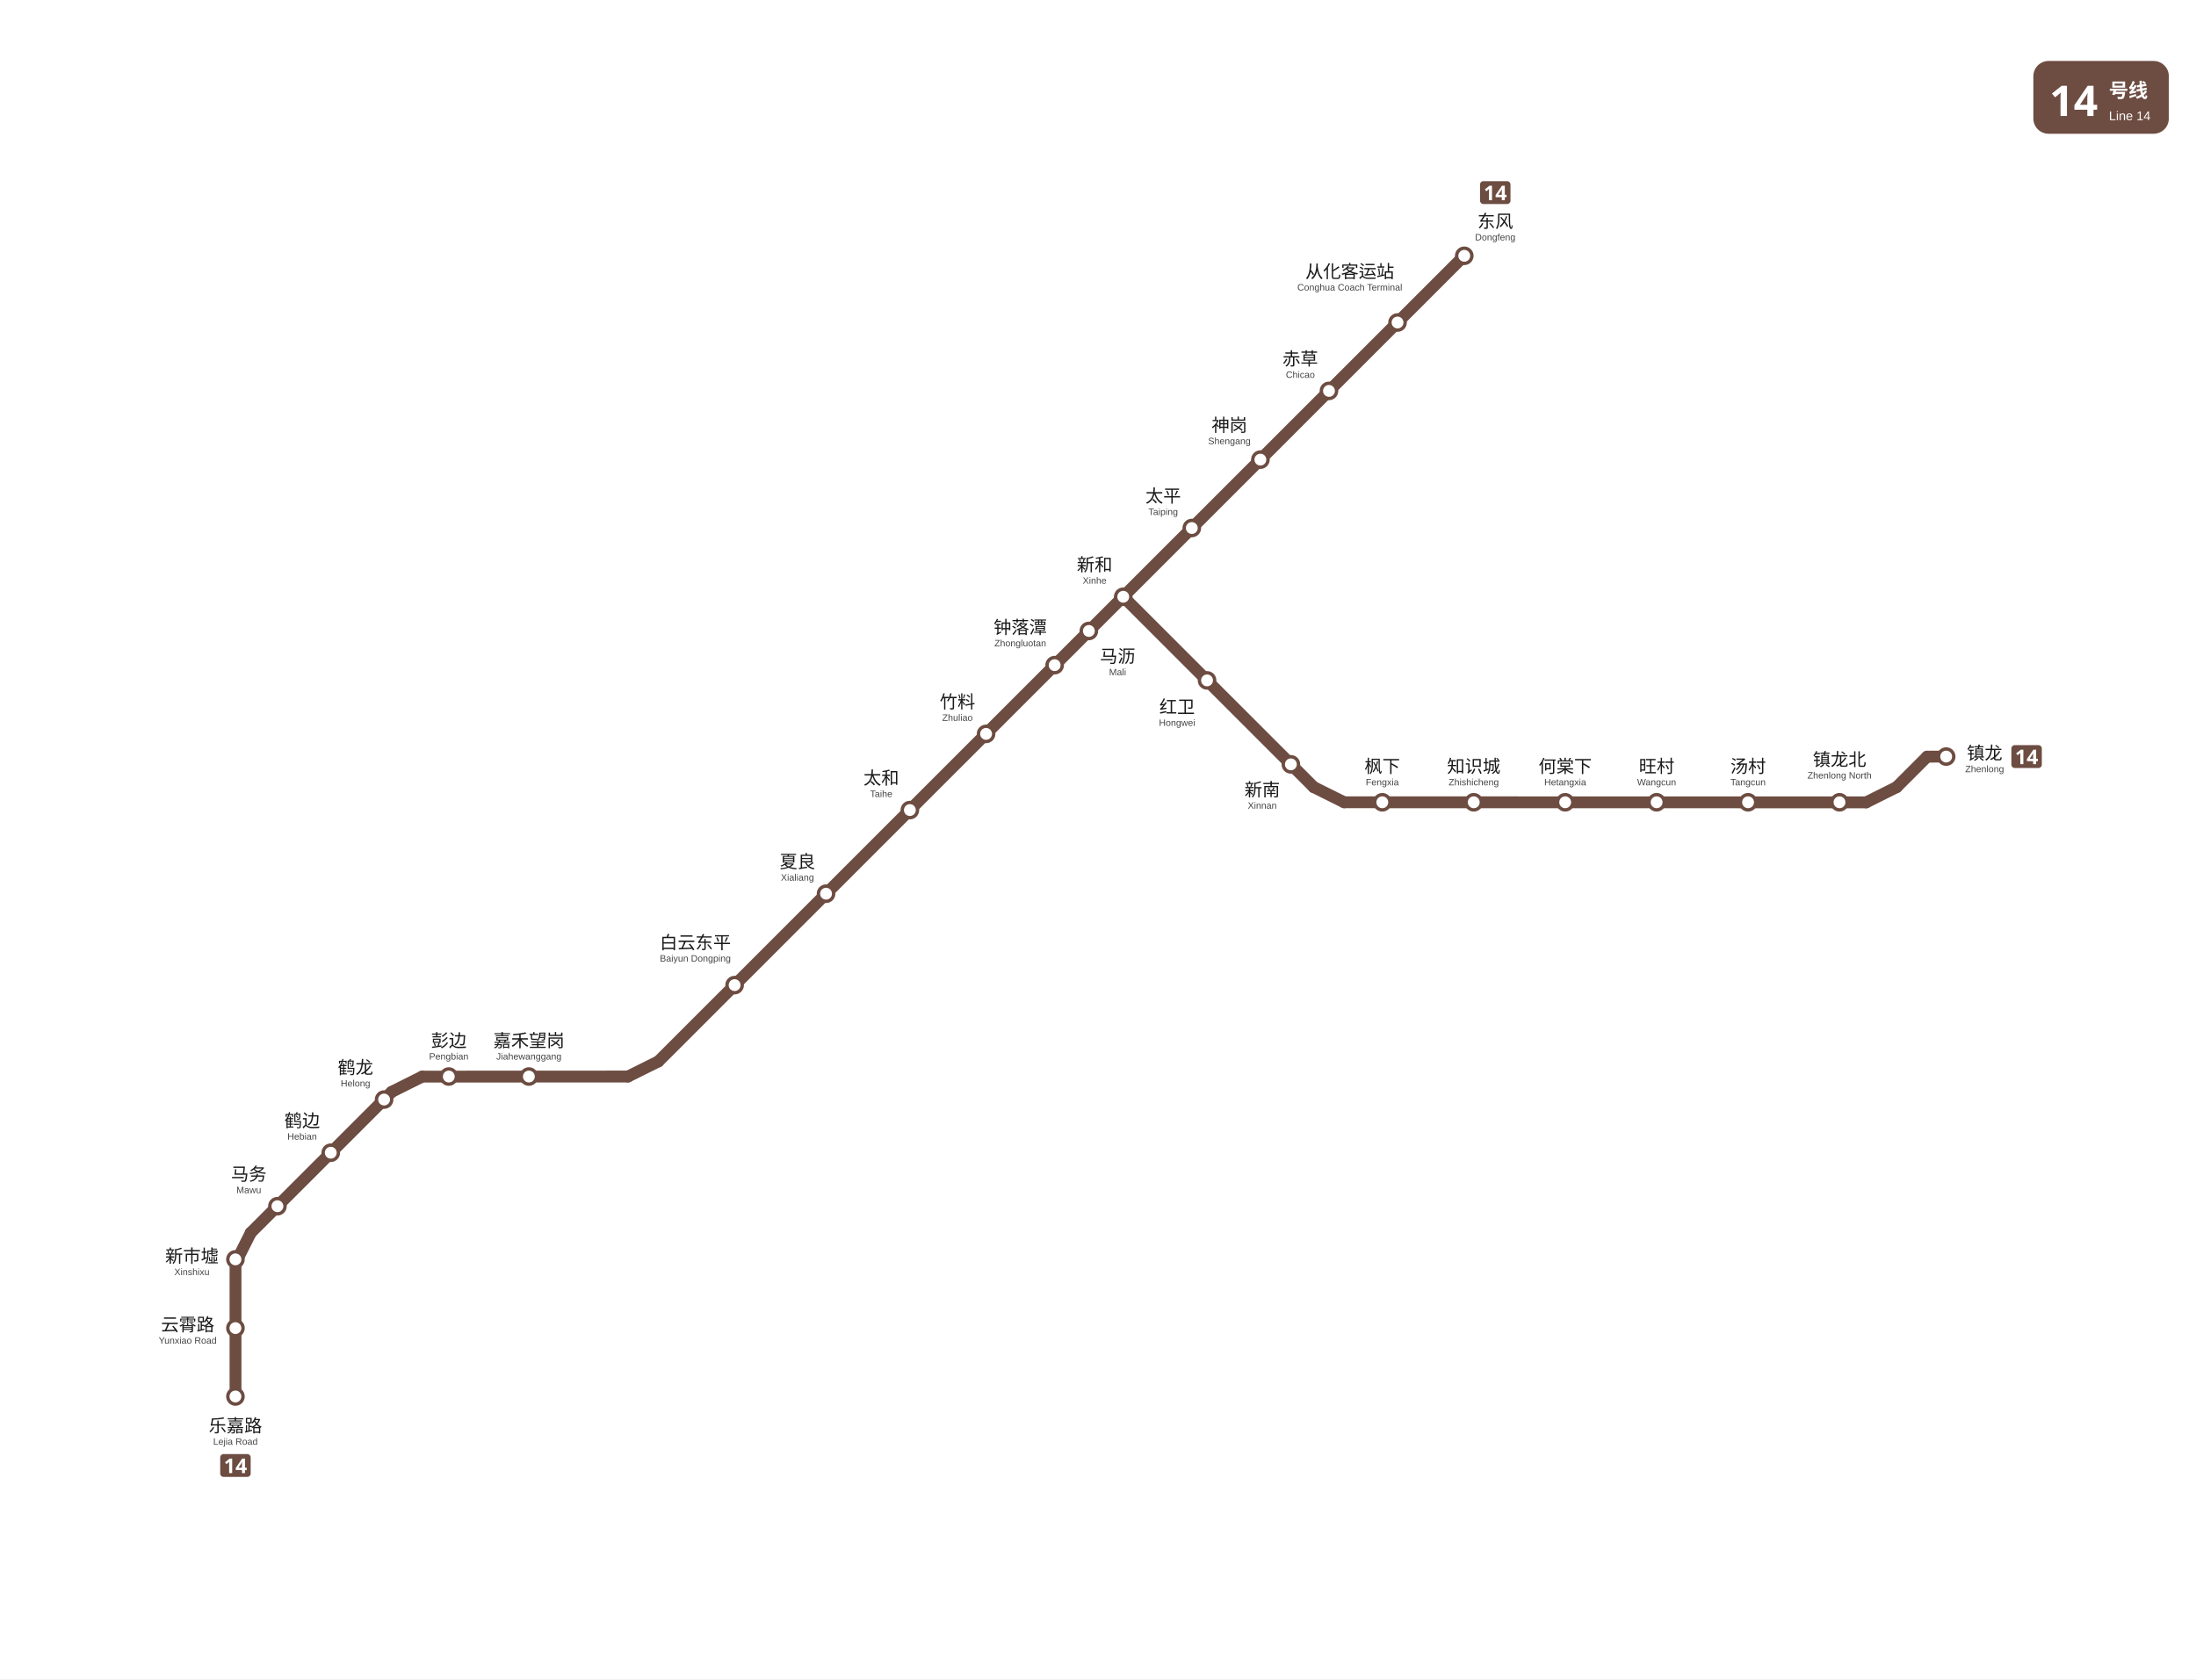
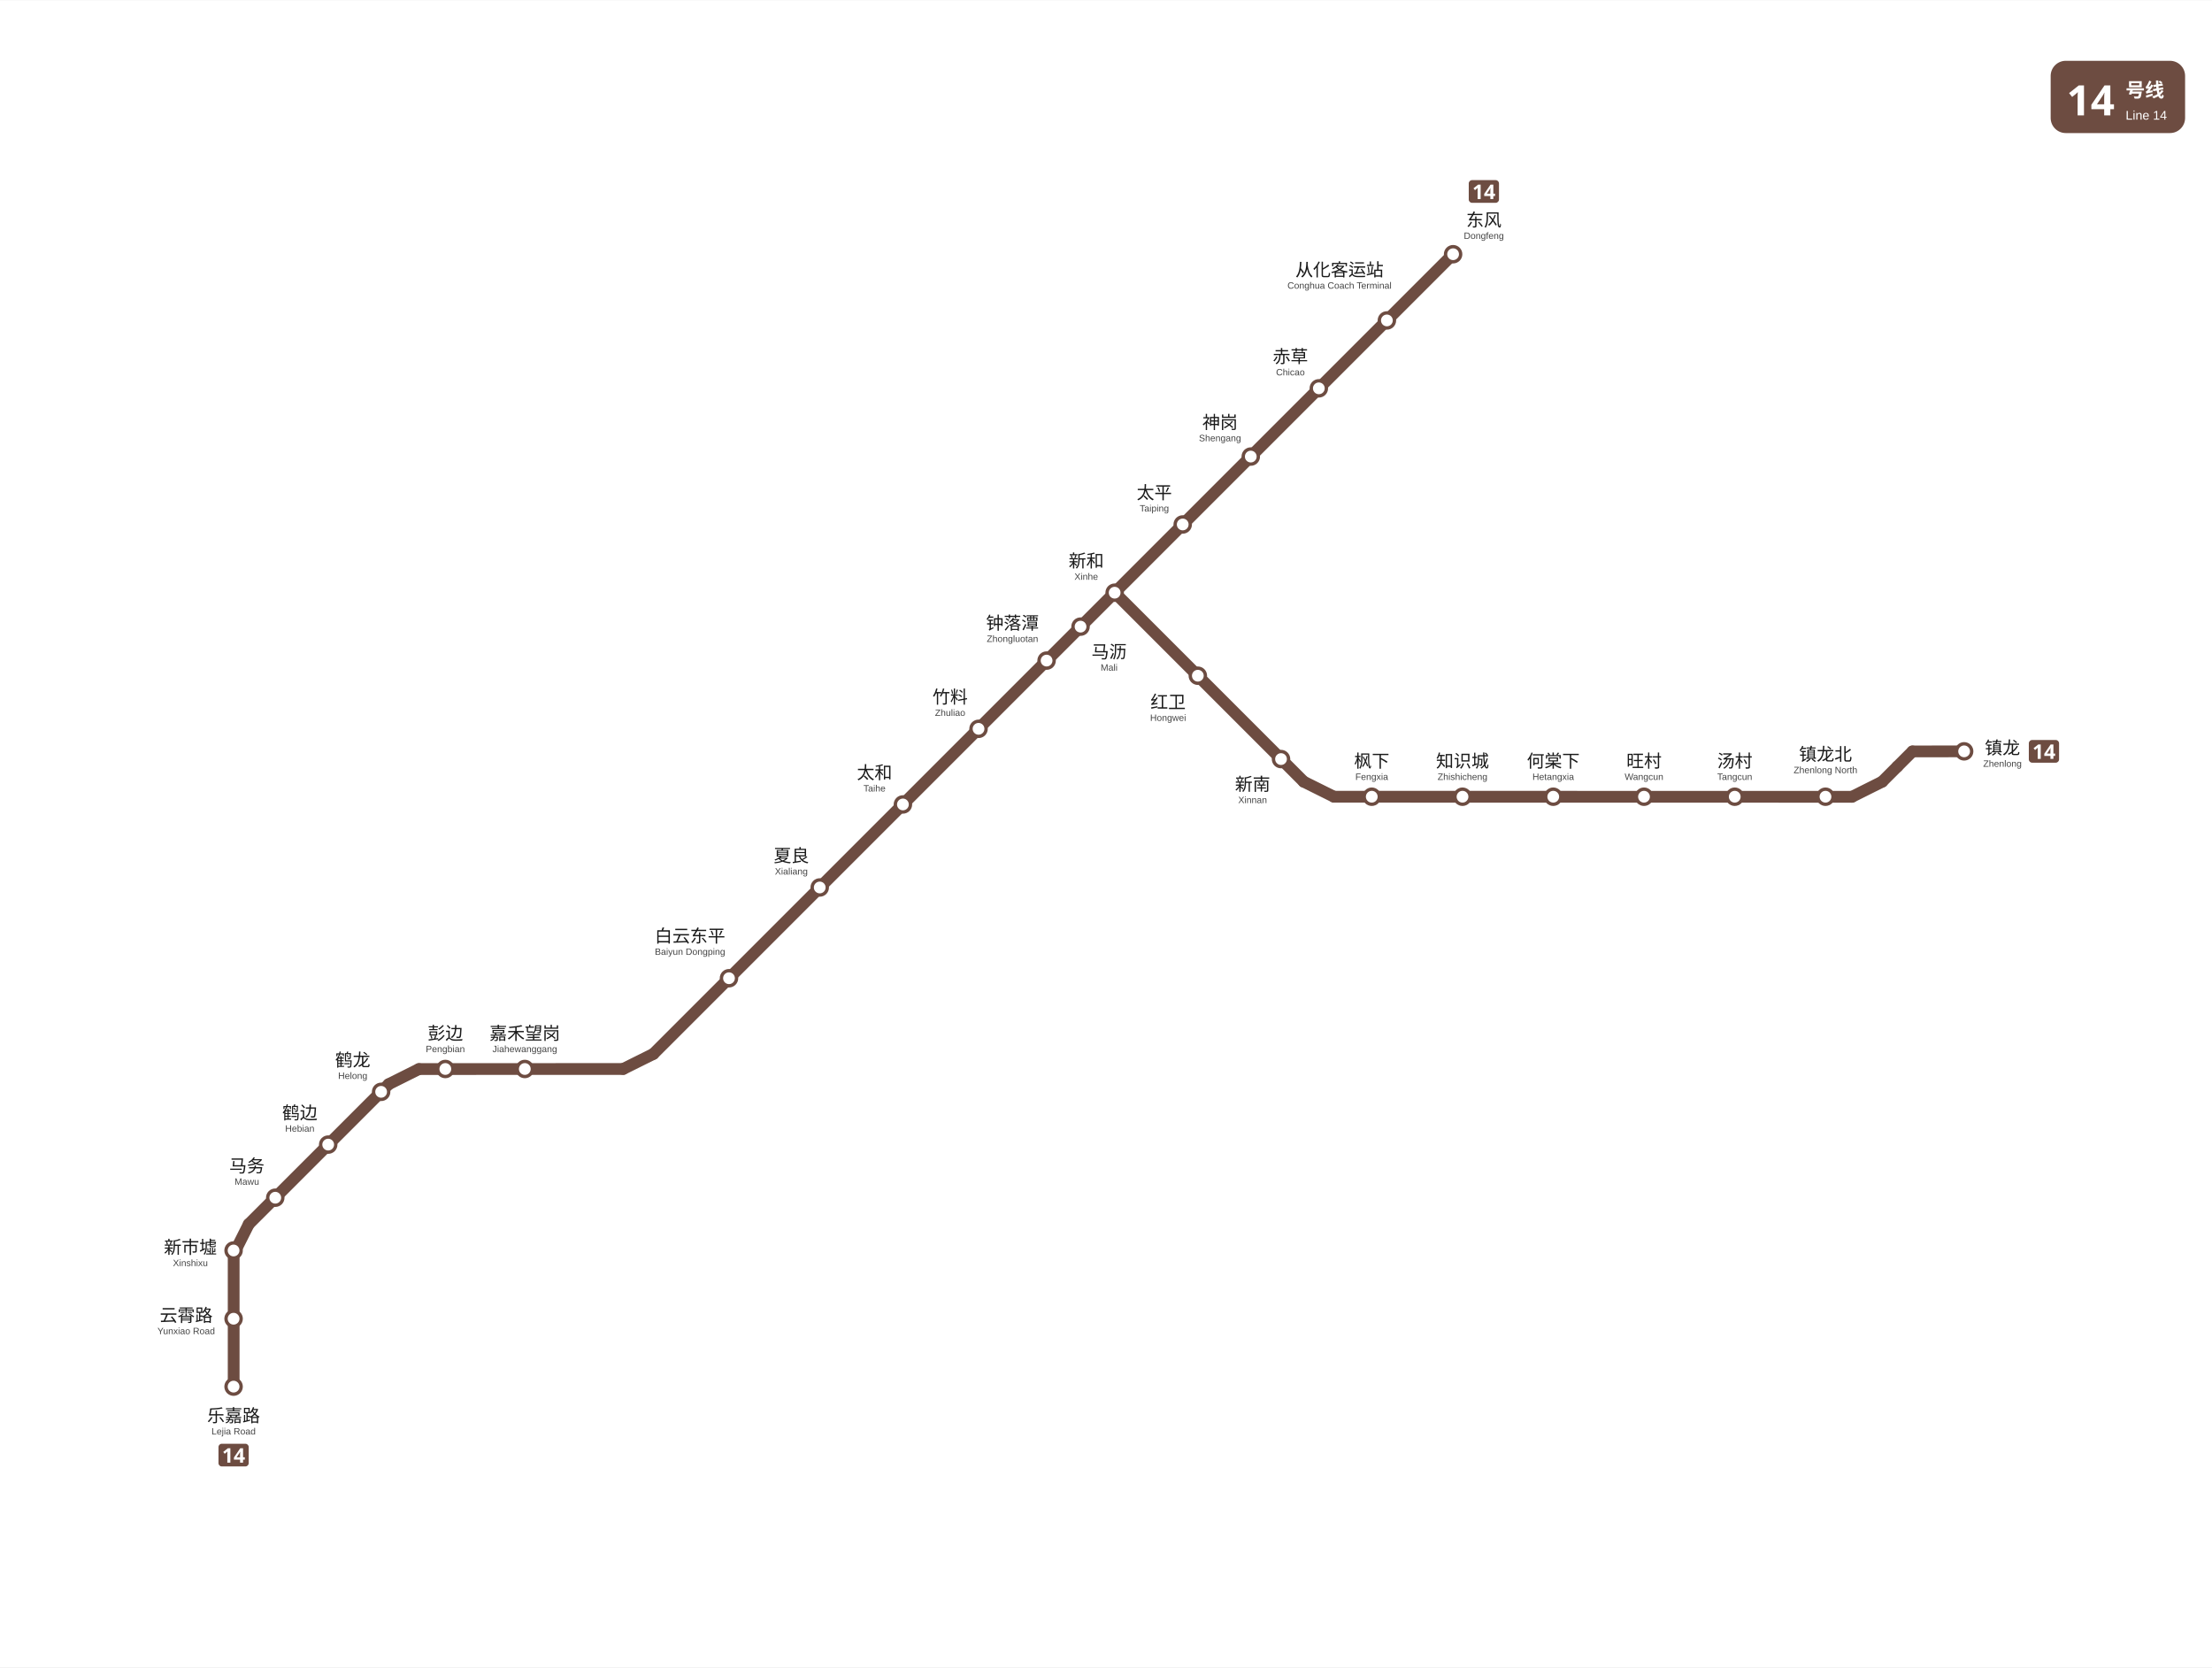
- <svg xmlns="http://www.w3.org/2000/svg" viewBox="1186.2 -57.7 1296.8 991.9" data-pins="东风,乐嘉路,云霄路,从化客运站,何棠下,嘉禾望岗,夏良,太和,太平,彭边,新南,新和,新市墟,旺村,枫下,汤村,白云东平,知识城,神岗,竹料,红卫,赤草,钟落潭,镇龙,镇龙北,马务,马沥,鹤边,鹤龙" width="1297" height="992">
-   <rect x="1186.2" y="-57.688" width="1296.794" height="991.888" fill="#ffffff" />
+ <svg xmlns="http://www.w3.org/2000/svg" viewBox="1186.2 -57.7 1316.3 991.9" data-pins="东风,乐嘉路,云霄路,从化客运站,何棠下,嘉禾望岗,夏良,太和,太平,彭边,新南,新和,新市墟,旺村,枫下,汤村,白云东平,知识城,神岗,竹料,红卫,赤草,钟落潭,镇龙,镇龙北,马务,马沥,鹤边,鹤龙" width="1316" height="992">
+   <rect x="1186.2" y="-57.688" width="1316.295" height="991.888" fill="#ffffff" />
  <g id="走廊">
    <line x1="1325.25" y1="767.25" x2="1325.25" y2="690.75" style="fill:none;stroke:#6D4C41;stroke-width:7;stroke-linecap:round" />
    <line x1="1325.20" y1="688.50" x2="1334.25" y2="670.50" style="fill:none;stroke:#6D4C41;stroke-width:7;stroke-linecap:round" />
    <line x1="1334.25" y1="670.50" x2="1417.50" y2="587.25" style="fill:none;stroke:#6D4C41;stroke-width:7;stroke-linecap:round" />
    <line x1="1417.50" y1="587.25" x2="1435.50" y2="578.25" style="fill:none;stroke:#6D4C41;stroke-width:7;stroke-linecap:round" />
    <line x1="1435.50" y1="578.25" x2="1557.00" y2="578.20" style="fill:none;stroke:#6D4C41;stroke-width:7;stroke-linecap:round" />
    <line x1="1557.00" y1="578.20" x2="1575.00" y2="569.25" style="fill:none;stroke:#6D4C41;stroke-width:7;stroke-linecap:round" />
    <line x1="1575.00" y1="569.25" x2="1849.50" y2="294.75" style="fill:none;stroke:#6D4C41;stroke-width:7;stroke-linecap:round" />
    <line x1="1849.50" y1="294.75" x2="2050.88" y2="93.38" style="fill:none;stroke:#6D4C41;stroke-width:7;stroke-linecap:round" />
    <line x1="1849.50" y1="294.75" x2="1962.00" y2="407.25" style="fill:none;stroke:#6D4C41;stroke-width:7;stroke-linecap:round" />
    <line x1="1962.00" y1="407.25" x2="1980.00" y2="416.20" style="fill:none;stroke:#6D4C41;stroke-width:7;stroke-linecap:round" />
    <line x1="1980.00" y1="416.20" x2="2288.25" y2="416.25" style="fill:none;stroke:#6D4C41;stroke-width:7;stroke-linecap:round" />
    <line x1="2288.25" y1="416.25" x2="2306.25" y2="407.25" style="fill:none;stroke:#6D4C41;stroke-width:7;stroke-linecap:round" />
-     <line x1="2306.25" y1="407.25" x2="2324.25" y2="389.25" style="fill:none;stroke:#6D4C41;stroke-width:7;stroke-linecap:round" />
-     <line x1="2324.25" y1="389.25" x2="2335.50" y2="389.20" style="fill:none;stroke:#6D4C41;stroke-width:7;stroke-linecap:round" />
+     <line x1="2306.25" y1="407.25" x2="2315.25" y2="398.25" style="fill:none;stroke:#6D4C41;stroke-width:7;stroke-linecap:round" />
+     <line x1="2315.25" y1="398.25" x2="2324.25" y2="389.25" style="fill:none;stroke:#6D4C41;stroke-width:7;stroke-linecap:round" />
+     <line x1="2324.25" y1="389.25" x2="2355.00" y2="389.20" style="fill:none;stroke:#6D4C41;stroke-width:7;stroke-linecap:round" />
  </g>
  <g id="站圆">
    <circle cx="1325.2" cy="767.2" r="4.5" data-nm="乐嘉路" style="fill:#FFFFFF;stroke:#6D4C41;stroke-width:2" />
    <circle cx="1325.2" cy="726.8" r="4.5" data-nm="云霄路" style="fill:#FFFFFF;stroke:#6D4C41;stroke-width:2" />
    <circle cx="1325.2" cy="686.2" r="4.5" data-nm="新市墟" style="fill:#FFFFFF;stroke:#6D4C41;stroke-width:2" />
    <circle cx="1350.0" cy="654.8" r="4.5" data-nm="马务" style="fill:#FFFFFF;stroke:#6D4C41;stroke-width:2" />
    <circle cx="1381.5" cy="623.2" r="4.5" data-nm="鹤边" style="fill:#FFFFFF;stroke:#6D4C41;stroke-width:2" />
    <circle cx="1413.0" cy="591.8" r="4.5" data-nm="鹤龙" style="fill:#FFFFFF;stroke:#6D4C41;stroke-width:2" />
    <circle cx="1451.2" cy="578.2" r="4.5" data-nm="彭边" style="fill:#FFFFFF;stroke:#6D4C41;stroke-width:2" />
    <circle cx="1498.5" cy="578.2" r="4.5" data-nm="嘉禾望岗" style="fill:#FFFFFF;stroke:#6D4C41;stroke-width:2" />
    <circle cx="1620.0" cy="524.2" r="4.5" data-nm="白云东平" style="fill:#FFFFFF;stroke:#6D4C41;stroke-width:2" />
    <circle cx="1674.0" cy="470.2" r="4.5" data-nm="夏良" style="fill:#FFFFFF;stroke:#6D4C41;stroke-width:2" />
    <circle cx="1723.5" cy="420.8" r="4.5" data-nm="太和" style="fill:#FFFFFF;stroke:#6D4C41;stroke-width:2" />
    <circle cx="1768.5" cy="375.8" r="4.5" data-nm="竹料" style="fill:#FFFFFF;stroke:#6D4C41;stroke-width:2" />
    <circle cx="1809.0" cy="335.2" r="4.5" data-nm="钟落潭" style="fill:#FFFFFF;stroke:#6D4C41;stroke-width:2" />
    <circle cx="1829.2" cy="315.0" r="4.5" data-nm="马沥" style="fill:#FFFFFF;stroke:#6D4C41;stroke-width:2" />
    <circle cx="1849.5" cy="294.8" r="4.5" data-nm="新和" style="fill:#FFFFFF;stroke:#6D4C41;stroke-width:2" />
    <circle cx="1899.0" cy="344.2" r="4.5" data-nm="红卫" style="fill:#FFFFFF;stroke:#6D4C41;stroke-width:2" />
    <circle cx="1948.5" cy="393.8" r="4.5" data-nm="新南" style="fill:#FFFFFF;stroke:#6D4C41;stroke-width:2" />
    <circle cx="2002.5" cy="416.2" r="4.5" data-nm="枫下" style="fill:#FFFFFF;stroke:#6D4C41;stroke-width:2" />
    <circle cx="2056.5" cy="416.2" r="4.5" data-nm="知识城" style="fill:#FFFFFF;stroke:#6D4C41;stroke-width:2" />
    <circle cx="2110.5" cy="416.2" r="4.5" data-nm="何棠下" style="fill:#FFFFFF;stroke:#6D4C41;stroke-width:2" />
    <circle cx="2164.5" cy="416.2" r="4.5" data-nm="旺村" style="fill:#FFFFFF;stroke:#6D4C41;stroke-width:2" />
    <circle cx="2218.5" cy="416.2" r="4.5" data-nm="汤村" style="fill:#FFFFFF;stroke:#6D4C41;stroke-width:2" />
    <circle cx="2272.5" cy="416.2" r="4.5" data-nm="镇龙北" style="fill:#FFFFFF;stroke:#6D4C41;stroke-width:2" />
-     <circle cx="2335.5" cy="389.2" r="4.5" data-nm="镇龙" style="fill:#FFFFFF;stroke:#6D4C41;stroke-width:2" />
+     <circle cx="2355.0" cy="389.2" r="4.5" data-nm="镇龙" style="fill:#FFFFFF;stroke:#6D4C41;stroke-width:2" />
    <circle cx="1890.0" cy="254.2" r="4.5" data-nm="太平" style="fill:#FFFFFF;stroke:#6D4C41;stroke-width:2" />
    <circle cx="1930.5" cy="213.8" r="4.5" data-nm="神岗" style="fill:#FFFFFF;stroke:#6D4C41;stroke-width:2" />
    <circle cx="1971.0" cy="173.2" r="4.5" data-nm="赤草" style="fill:#FFFFFF;stroke:#6D4C41;stroke-width:2" />
    <circle cx="2011.5" cy="132.8" r="4.5" data-nm="从化客运站" style="fill:#FFFFFF;stroke:#6D4C41;stroke-width:2" />
    <circle cx="2050.9" cy="93.4" r="4.5" data-nm="东风" style="fill:#FFFFFF;stroke:#6D4C41;stroke-width:2" />
  </g>
  <g id="线路徽标">
-     <g data-badge="header" transform="translate(2386.99 -21.6883)" data-ink="#FFFFFF" data-box="2387.0,-21.7,2467.0,21.3" data-chip="2387.0,-21.7,2467.0,21.3">
+     <g data-badge="header" transform="translate(2406.49 -21.6883)" data-ink="#FFFFFF" data-box="2406.5,-21.7,2486.5,21.3" data-chip="2406.5,-21.7,2486.5,21.3">
      <rect x="0" y="0" width="80.0" height="43.0" rx="9.0" fill="#6D4C41" />
      <text x="9.5" y="32.5" font-family="'Microsoft YaHei', sans-serif" font-size="25" font-weight="bold" fill="#FFFFFF">14</text>
      <text x="44.6" y="21.5" font-family="'Microsoft YaHei', sans-serif" font-size="11.5" font-weight="600" fill="#FFFFFF">号线</text>
      <text x="44.6" y="35.0" font-family="Arial, sans-serif" font-size="7.5" fill="#FFFFFF">Line 14</text>
    </g>
    <g data-badge="chip" transform="translate(1316.21 801.2)" data-box="1316.2,801.2,1334.2,814.7">
      <path d="M16.04 13.49h-14.09c-1.07 0 -1.95 -0.88 -1.95 -1.95v-9.59c0 -1.07 0.88 -1.95 1.95 -1.95h14.09c1.07 0 1.95 0.88 1.95 1.95v9.59C17.99 12.61 17.11 13.49 16.04 13.49z" fill="#6D4C41" />
      <path d="M7.08 11.24h-1.81v-4.96c0 -0.2 0 -0.47 0.01 -0.81c0.01 -0.34 0.02 -0.64 0.04 -0.89c-0.04 0.05 -0.13 0.13 -0.26 0.26c-0.13 0.12 -0.25 0.23 -0.37 0.33l-0.98 0.79l-0.88 -1.09l2.76 -2.2h1.49V11.24z" fill="#FFFFFF" />
      <path d="M15.65 9.46h-1.03V11.24h-1.76v-1.78h-3.66v-1.26l3.76 -5.53h1.67v5.39h1.03V9.46zM12.85 8.06v-1.45c0 -0.18 0 -0.41 0.01 -0.67c0.01 -0.26 0.02 -0.51 0.03 -0.74c0.01 -0.23 0.02 -0.38 0.03 -0.45h-0.05c-0.07 0.16 -0.15 0.32 -0.23 0.47c-0.08 0.15 -0.18 0.31 -0.28 0.47l-1.57 2.38H12.85z" fill="#FFFFFF" />
    </g>
    <g data-badge="chip" transform="translate(2060.21 49.3193)" data-box="2060.2,49.3,2078.2,62.8">
      <path d="M16.04 13.49h-14.09c-1.07 0 -1.95 -0.88 -1.95 -1.95v-9.59c0 -1.07 0.88 -1.95 1.95 -1.95h14.09c1.07 0 1.95 0.88 1.95 1.95v9.59C17.99 12.61 17.11 13.49 16.04 13.49z" fill="#6D4C41" />
      <path d="M7.08 11.24h-1.81v-4.96c0 -0.2 0 -0.47 0.01 -0.81c0.01 -0.34 0.02 -0.64 0.04 -0.89c-0.04 0.05 -0.13 0.13 -0.26 0.26c-0.13 0.12 -0.25 0.23 -0.37 0.33l-0.98 0.79l-0.88 -1.09l2.76 -2.2h1.49V11.24z" fill="#FFFFFF" />
      <path d="M15.65 9.46h-1.03V11.24h-1.76v-1.78h-3.66v-1.26l3.76 -5.53h1.67v5.39h1.03V9.46zM12.85 8.06v-1.45c0 -0.18 0 -0.41 0.01 -0.67c0.01 -0.26 0.02 -0.51 0.03 -0.74c0.01 -0.23 0.02 -0.38 0.03 -0.45h-0.05c-0.07 0.16 -0.15 0.32 -0.23 0.47c-0.08 0.15 -0.18 0.31 -0.28 0.47l-1.57 2.38H12.85z" fill="#FFFFFF" />
    </g>
-     <g data-badge="chip" transform="translate(2374 382.455)" data-box="2374.0,382.5,2392.0,395.9">
+     <g data-badge="chip" transform="translate(2393.5 382.455)" data-box="2393.5,382.5,2411.5,395.9">
      <path d="M16.04 13.49h-14.09c-1.07 0 -1.95 -0.88 -1.95 -1.95v-9.59c0 -1.07 0.88 -1.95 1.95 -1.95h14.09c1.07 0 1.95 0.88 1.95 1.95v9.59C17.99 12.61 17.11 13.49 16.04 13.49z" fill="#6D4C41" />
      <path d="M7.08 11.24h-1.81v-4.96c0 -0.2 0 -0.47 0.01 -0.81c0.01 -0.34 0.02 -0.64 0.04 -0.89c-0.04 0.05 -0.13 0.13 -0.26 0.26c-0.13 0.12 -0.25 0.23 -0.37 0.33l-0.98 0.79l-0.88 -1.09l2.76 -2.2h1.49V11.24z" fill="#FFFFFF" />
      <path d="M15.65 9.46h-1.03V11.24h-1.76v-1.78h-3.66v-1.26l3.76 -5.53h1.67v5.39h1.03V9.46zM12.85 8.06v-1.45c0 -0.18 0 -0.41 0.01 -0.67c0.01 -0.26 0.02 -0.51 0.03 -0.74c0.01 -0.23 0.02 -0.38 0.03 -0.45h-0.05c-0.07 0.16 -0.15 0.32 -0.23 0.47c-0.08 0.15 -0.18 0.31 -0.28 0.47l-1.57 2.38H12.85z" fill="#FFFFFF" />
    </g>
  </g>
  <g id="站名标注" font-family="'Microsoft YaHei', 'PingFang SC', sans-serif">
    <text x="1325.2" y="788.2" text-anchor="middle" font-size="10.5" font-weight="500" fill="#1a1a1a">乐嘉路</text>
    <text x="1325.2" y="795.7" text-anchor="middle" font-size="5.5" font-family="Arial, sans-serif" fill="#444444">Lejia Road</text>
    <text x="1297.0" y="728.5" text-anchor="middle" font-size="10.5" font-weight="500" fill="#1a1a1a">云霄路</text>
    <text x="1297.0" y="736.0" text-anchor="middle" font-size="5.5" font-family="Arial, sans-serif" fill="#444444">Yunxiao Road</text>
    <text x="1299.5" y="688.0" text-anchor="middle" font-size="10.5" font-weight="500" fill="#1a1a1a">新市墟</text>
    <text x="1299.5" y="695.5" text-anchor="middle" font-size="5.5" font-family="Arial, sans-serif" fill="#444444">Xinshixu</text>
    <text x="1333.1" y="639.6" text-anchor="middle" font-size="10.5" font-weight="500" fill="#1a1a1a">马务</text>
    <text x="1333.1" y="647.1" text-anchor="middle" font-size="5.5" font-family="Arial, sans-serif" fill="#444444">Mawu</text>
    <text x="1364.6" y="608.0" text-anchor="middle" font-size="10.5" font-weight="500" fill="#1a1a1a">鹤边</text>
    <text x="1364.6" y="615.5" text-anchor="middle" font-size="5.5" font-family="Arial, sans-serif" fill="#444444">Hebian</text>
    <text x="1451.2" y="560.7" text-anchor="middle" font-size="10.5" font-weight="500" fill="#1a1a1a">彭边</text>
    <text x="1451.2" y="568.2" text-anchor="middle" font-size="5.5" font-family="Arial, sans-serif" fill="#444444">Pengbian</text>
    <text x="1498.5" y="560.7" text-anchor="middle" font-size="10.5" font-weight="500" fill="#1a1a1a">嘉禾望岗</text>
    <text x="1498.5" y="568.2" text-anchor="middle" font-size="5.5" font-family="Arial, sans-serif" fill="#444444">Jiahewanggang</text>
    <text x="1596.8" y="502.8" text-anchor="middle" font-size="10.5" font-weight="500" fill="#1a1a1a">白云东平</text>
    <text x="1596.8" y="510.3" text-anchor="middle" font-size="5.5" font-family="Arial, sans-serif" fill="#444444">Baiyun Dongping</text>
    <text x="1657.1" y="455.0" text-anchor="middle" font-size="10.5" font-weight="500" fill="#1a1a1a">夏良</text>
    <text x="1657.1" y="462.5" text-anchor="middle" font-size="5.5" font-family="Arial, sans-serif" fill="#444444">Xialiang</text>
    <text x="1706.6" y="405.6" text-anchor="middle" font-size="10.5" font-weight="500" fill="#1a1a1a">太和</text>
    <text x="1706.6" y="413.1" text-anchor="middle" font-size="5.5" font-family="Arial, sans-serif" fill="#444444">Taihe</text>
    <text x="1751.6" y="360.6" text-anchor="middle" font-size="10.5" font-weight="500" fill="#1a1a1a">竹料</text>
    <text x="1751.6" y="368.1" text-anchor="middle" font-size="5.5" font-family="Arial, sans-serif" fill="#444444">Zhuliao</text>
    <text x="1788.7" y="316.6" text-anchor="middle" font-size="10.5" font-weight="500" fill="#1a1a1a">钟落潭</text>
    <text x="1788.7" y="324.1" text-anchor="middle" font-size="5.5" font-family="Arial, sans-serif" fill="#444444">Zhongluotan</text>
    <text x="1846.2" y="333.7" text-anchor="middle" font-size="10.5" font-weight="500" fill="#1a1a1a">马沥</text>
    <text x="1846.2" y="341.2" text-anchor="middle" font-size="5.5" font-family="Arial, sans-serif" fill="#444444">Mali</text>
    <text x="1881.3" y="363.6" text-anchor="middle" font-size="10.5" font-weight="500" fill="#1a1a1a">红卫</text>
    <text x="1881.3" y="371.1" text-anchor="middle" font-size="5.5" font-family="Arial, sans-serif" fill="#444444">Hongwei</text>
    <text x="2002.5" y="398.7" text-anchor="middle" font-size="10.5" font-weight="500" fill="#1a1a1a">枫下</text>
    <text x="2002.5" y="406.2" text-anchor="middle" font-size="5.5" font-family="Arial, sans-serif" fill="#444444">Fengxia</text>
    <text x="2056.5" y="398.7" text-anchor="middle" font-size="10.5" font-weight="500" fill="#1a1a1a">知识城</text>
    <text x="2056.5" y="406.2" text-anchor="middle" font-size="5.5" font-family="Arial, sans-serif" fill="#444444">Zhishicheng</text>
    <text x="2110.5" y="398.7" text-anchor="middle" font-size="10.5" font-weight="500" fill="#1a1a1a">何棠下</text>
    <text x="2110.5" y="406.2" text-anchor="middle" font-size="5.5" font-family="Arial, sans-serif" fill="#444444">Hetangxia</text>
    <text x="2164.5" y="398.7" text-anchor="middle" font-size="10.5" font-weight="500" fill="#1a1a1a">旺村</text>
    <text x="2164.5" y="406.2" text-anchor="middle" font-size="5.5" font-family="Arial, sans-serif" fill="#444444">Wangcun</text>
    <text x="2218.5" y="398.7" text-anchor="middle" font-size="10.5" font-weight="500" fill="#1a1a1a">汤村</text>
    <text x="2218.5" y="406.2" text-anchor="middle" font-size="5.5" font-family="Arial, sans-serif" fill="#444444">Tangcun</text>
    <text x="2272.5" y="394.7" text-anchor="middle" font-size="10.5" font-weight="500" fill="#1a1a1a">镇龙北</text>
    <text x="2272.5" y="402.2" text-anchor="middle" font-size="5.5" font-family="Arial, sans-serif" fill="#444444">Zhenlong North</text>
+     <text x="2377.8" y="390.9" text-anchor="middle" font-size="10.5" font-weight="500" fill="#1a1a1a">镇龙</text>
+     <text x="2377.8" y="398.4" text-anchor="middle" font-size="5.5" font-family="Arial, sans-serif" fill="#444444">Zhenlong</text>
    <text x="1873.1" y="239.0" text-anchor="middle" font-size="10.5" font-weight="500" fill="#1a1a1a">太平</text>
    <text x="1873.1" y="246.5" text-anchor="middle" font-size="5.5" font-family="Arial, sans-serif" fill="#444444">Taiping</text>
    <text x="1912.2" y="197.2" text-anchor="middle" font-size="10.5" font-weight="500" fill="#1a1a1a">神岗</text>
    <text x="1912.2" y="204.7" text-anchor="middle" font-size="5.5" font-family="Arial, sans-serif" fill="#444444">Shengang</text>
    <text x="1954.1" y="158.0" text-anchor="middle" font-size="10.5" font-weight="500" fill="#1a1a1a">赤草</text>
    <text x="1954.1" y="165.5" text-anchor="middle" font-size="5.5" font-family="Arial, sans-serif" fill="#444444">Chicao</text>
    <text x="1983.3" y="106.4" text-anchor="middle" font-size="10.5" font-weight="500" fill="#1a1a1a">从化客运站</text>
    <text x="1983.3" y="113.9" text-anchor="middle" font-size="5.5" font-family="Arial, sans-serif" fill="#444444">Conghua Coach Terminal</text>
    <text x="2069.2" y="76.8" text-anchor="middle" font-size="10.5" font-weight="500" fill="#1a1a1a">东风</text>
    <text x="2069.2" y="84.3" text-anchor="middle" font-size="5.5" font-family="Arial, sans-serif" fill="#444444">Dongfeng</text>
    <text x="1396.1" y="576.6" text-anchor="middle" font-size="10.5" font-weight="500" fill="#1a1a1a">鹤龙</text>
    <text x="1396.1" y="584.1" text-anchor="middle" font-size="5.5" font-family="Arial, sans-serif" fill="#444444">Helong</text>
    <text x="1832.6" y="279.6" text-anchor="middle" font-size="10.5" font-weight="500" fill="#1a1a1a">新和</text>
    <text x="1832.6" y="287.1" text-anchor="middle" font-size="5.5" font-family="Arial, sans-serif" fill="#444444">Xinhe</text>
    <text x="1931.6" y="412.5" text-anchor="middle" font-size="10.5" font-weight="500" fill="#1a1a1a">新南</text>
    <text x="1931.6" y="420.0" text-anchor="middle" font-size="5.5" font-family="Arial, sans-serif" fill="#444444">Xinnan</text>
-     <text x="2358.2" y="390.9" text-anchor="middle" font-size="10.5" font-weight="500" fill="#1a1a1a">镇龙</text>
-     <text x="2358.2" y="398.4" text-anchor="middle" font-size="5.5" font-family="Arial, sans-serif" fill="#444444">Zhenlong</text>
  </g>
</svg>
